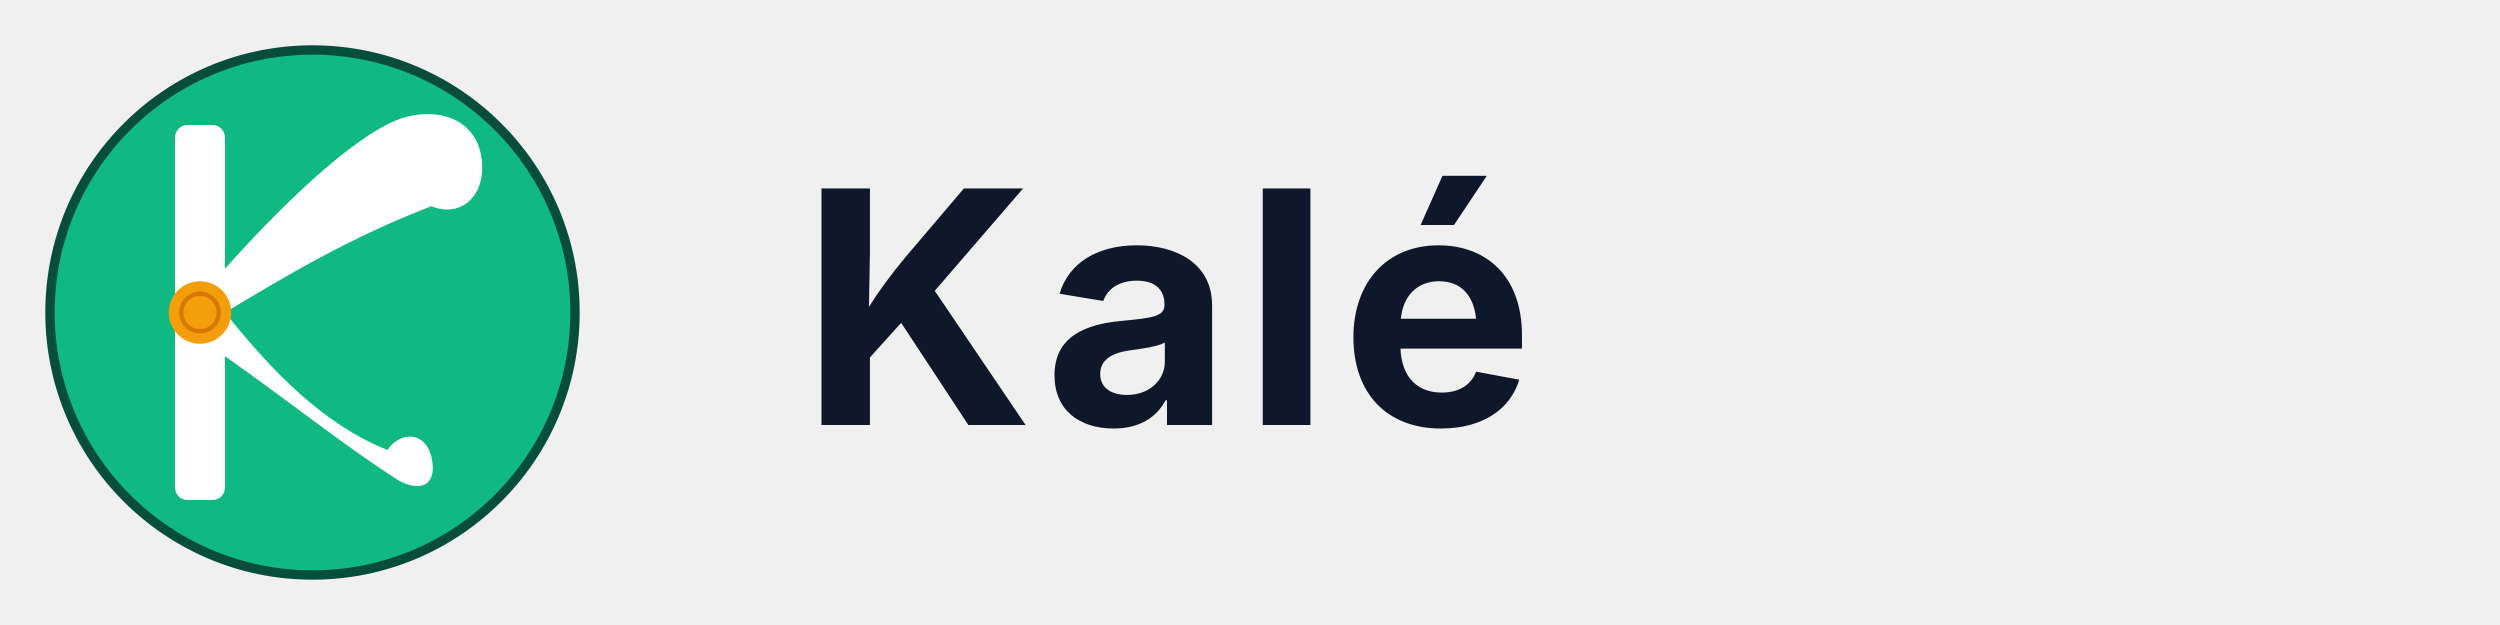
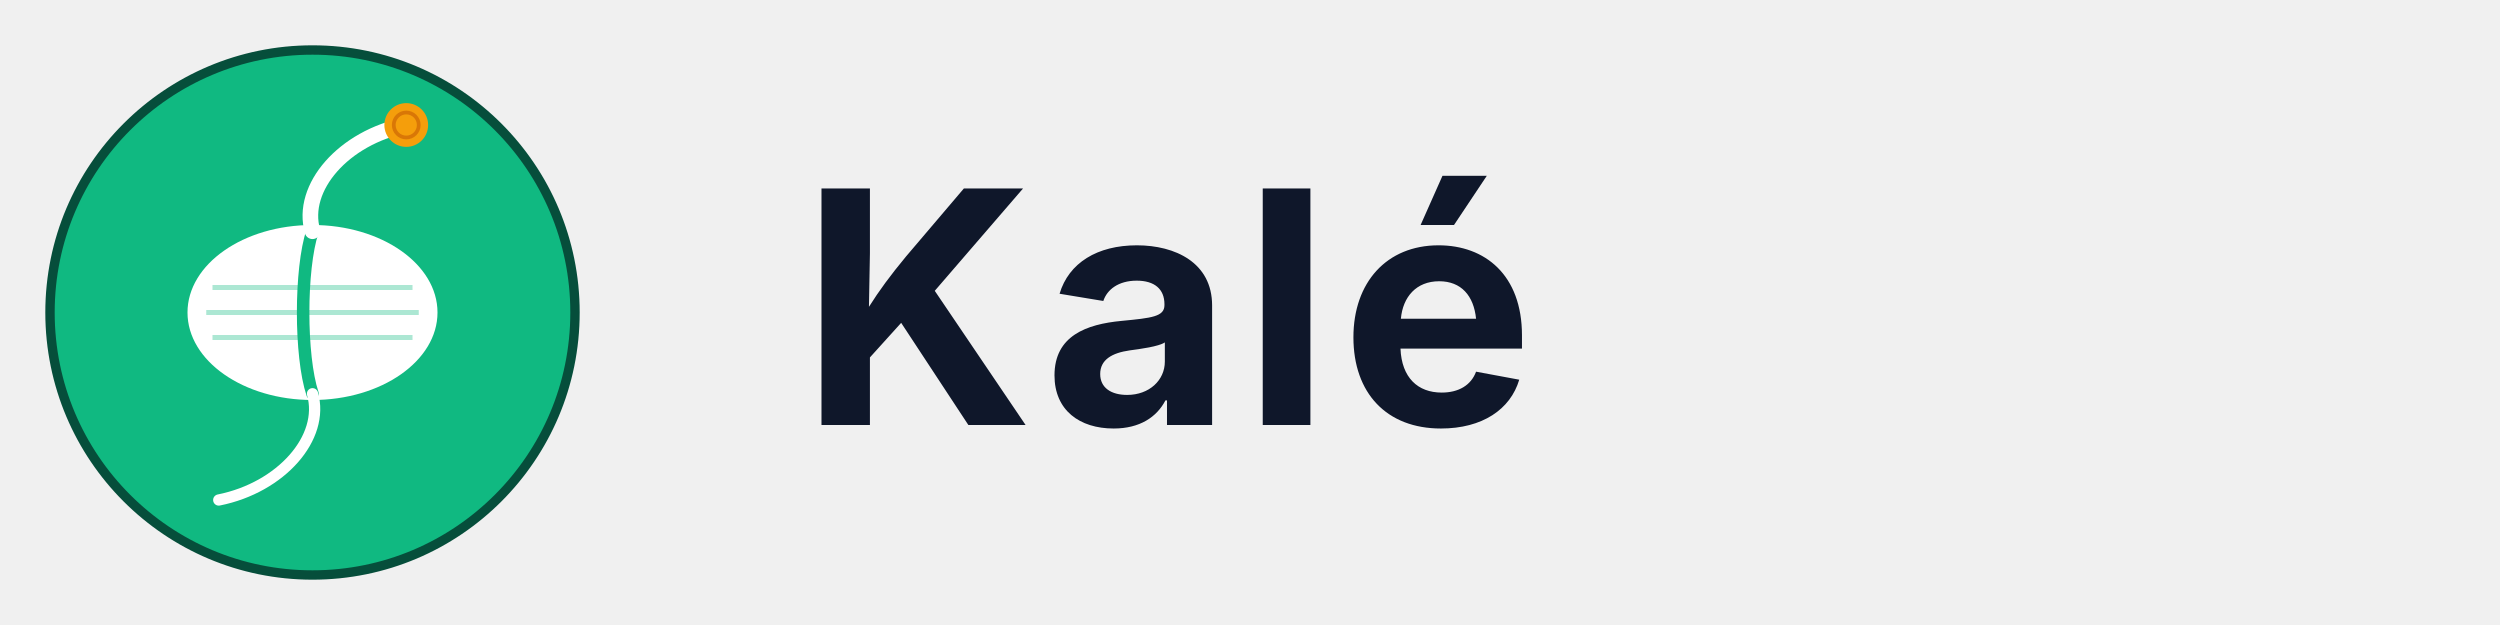
<svg xmlns="http://www.w3.org/2000/svg" viewBox="0 0 200 50" width="200" height="50">
  <g transform="translate(0,0) scale(0.5)">
    <circle cx="50" cy="50" r="42" fill="#10B981" stroke="#064E3B" stroke-width="1.5" />
-     <rect x="28" y="20" width="8" height="60" rx="2" fill="#FFFFFF" />
-     <path d="M 36,43 C 44,34 56,22 64,19 C 70,17 76,19 77,25 C 78,31 74,35 69,33 C 56,38 46,44 36,50 Z" fill="#FFFFFF" />
-     <path d="M 36,57 C 46,64 56,72 64,77 C 68,79 70,77 69,73 C 68,69 64,69 62,72 C 52,68 44,60 36,50 Z" fill="#FFFFFF" />
-     <circle cx="32" cy="50" r="5" fill="#F59E0B" />
-     <circle cx="32" cy="50" r="3" fill="none" stroke="#D97706" stroke-width="0.7" />
+     <ellipse cx="50" cy="50" rx="20" ry="14" fill="#FFFFFF" />
+     <line x1="34" y1="46" x2="66" y2="46" stroke="#10B981" stroke-width="0.8" opacity="0.35" />
+     <line x1="33" y1="50" x2="67" y2="50" stroke="#10B981" stroke-width="0.8" opacity="0.35" />
+     <line x1="34" y1="54" x2="66" y2="54" stroke="#10B981" stroke-width="0.8" opacity="0.35" />
+     <path d="M 50,37 C 48,43 48,57 50,63" fill="none" stroke="#10B981" stroke-width="2" stroke-linecap="round" />
+     <path d="M 50,37 C 48,30 55,22 65,20" fill="none" stroke="#FFFFFF" stroke-width="2.5" stroke-linecap="round" />
+     <path d="M 50,63 C 52,70 45,78 35,80" fill="none" stroke="#FFFFFF" stroke-width="1.8" stroke-linecap="round" />
+     <circle cx="65" cy="20" r="3.5" fill="#F59E0B" />
+     <circle cx="65" cy="20" r="2" fill="none" stroke="#D97706" stroke-width="0.6" />
  </g>
  <text x="64" y="34" font-family="'Space Grotesk', 'Inter', system-ui, -apple-system, sans-serif" font-weight="700" font-size="26" letter-spacing="0.8" fill="#0F172A">Kalé</text>
</svg>
